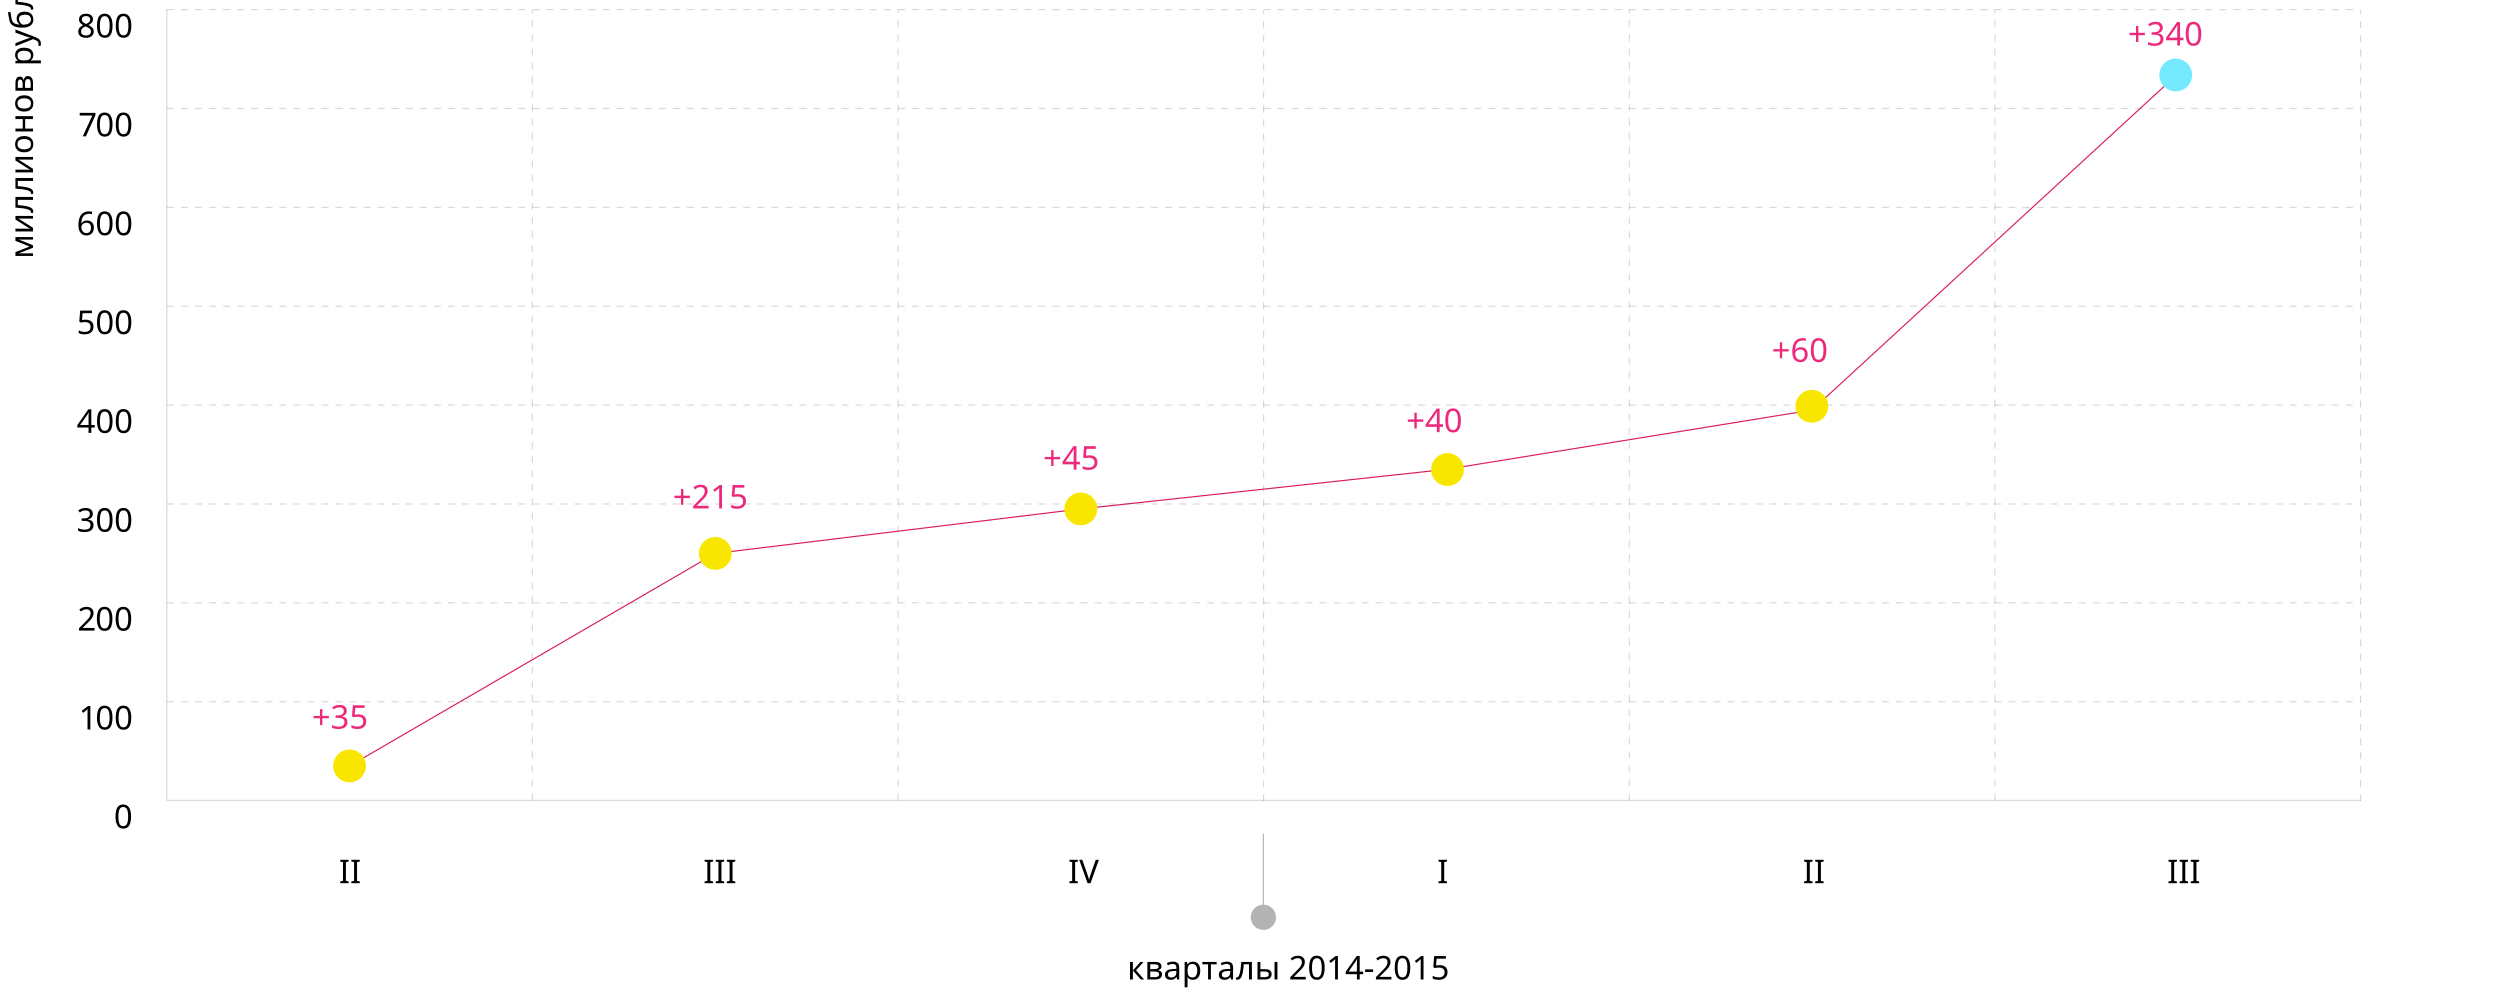
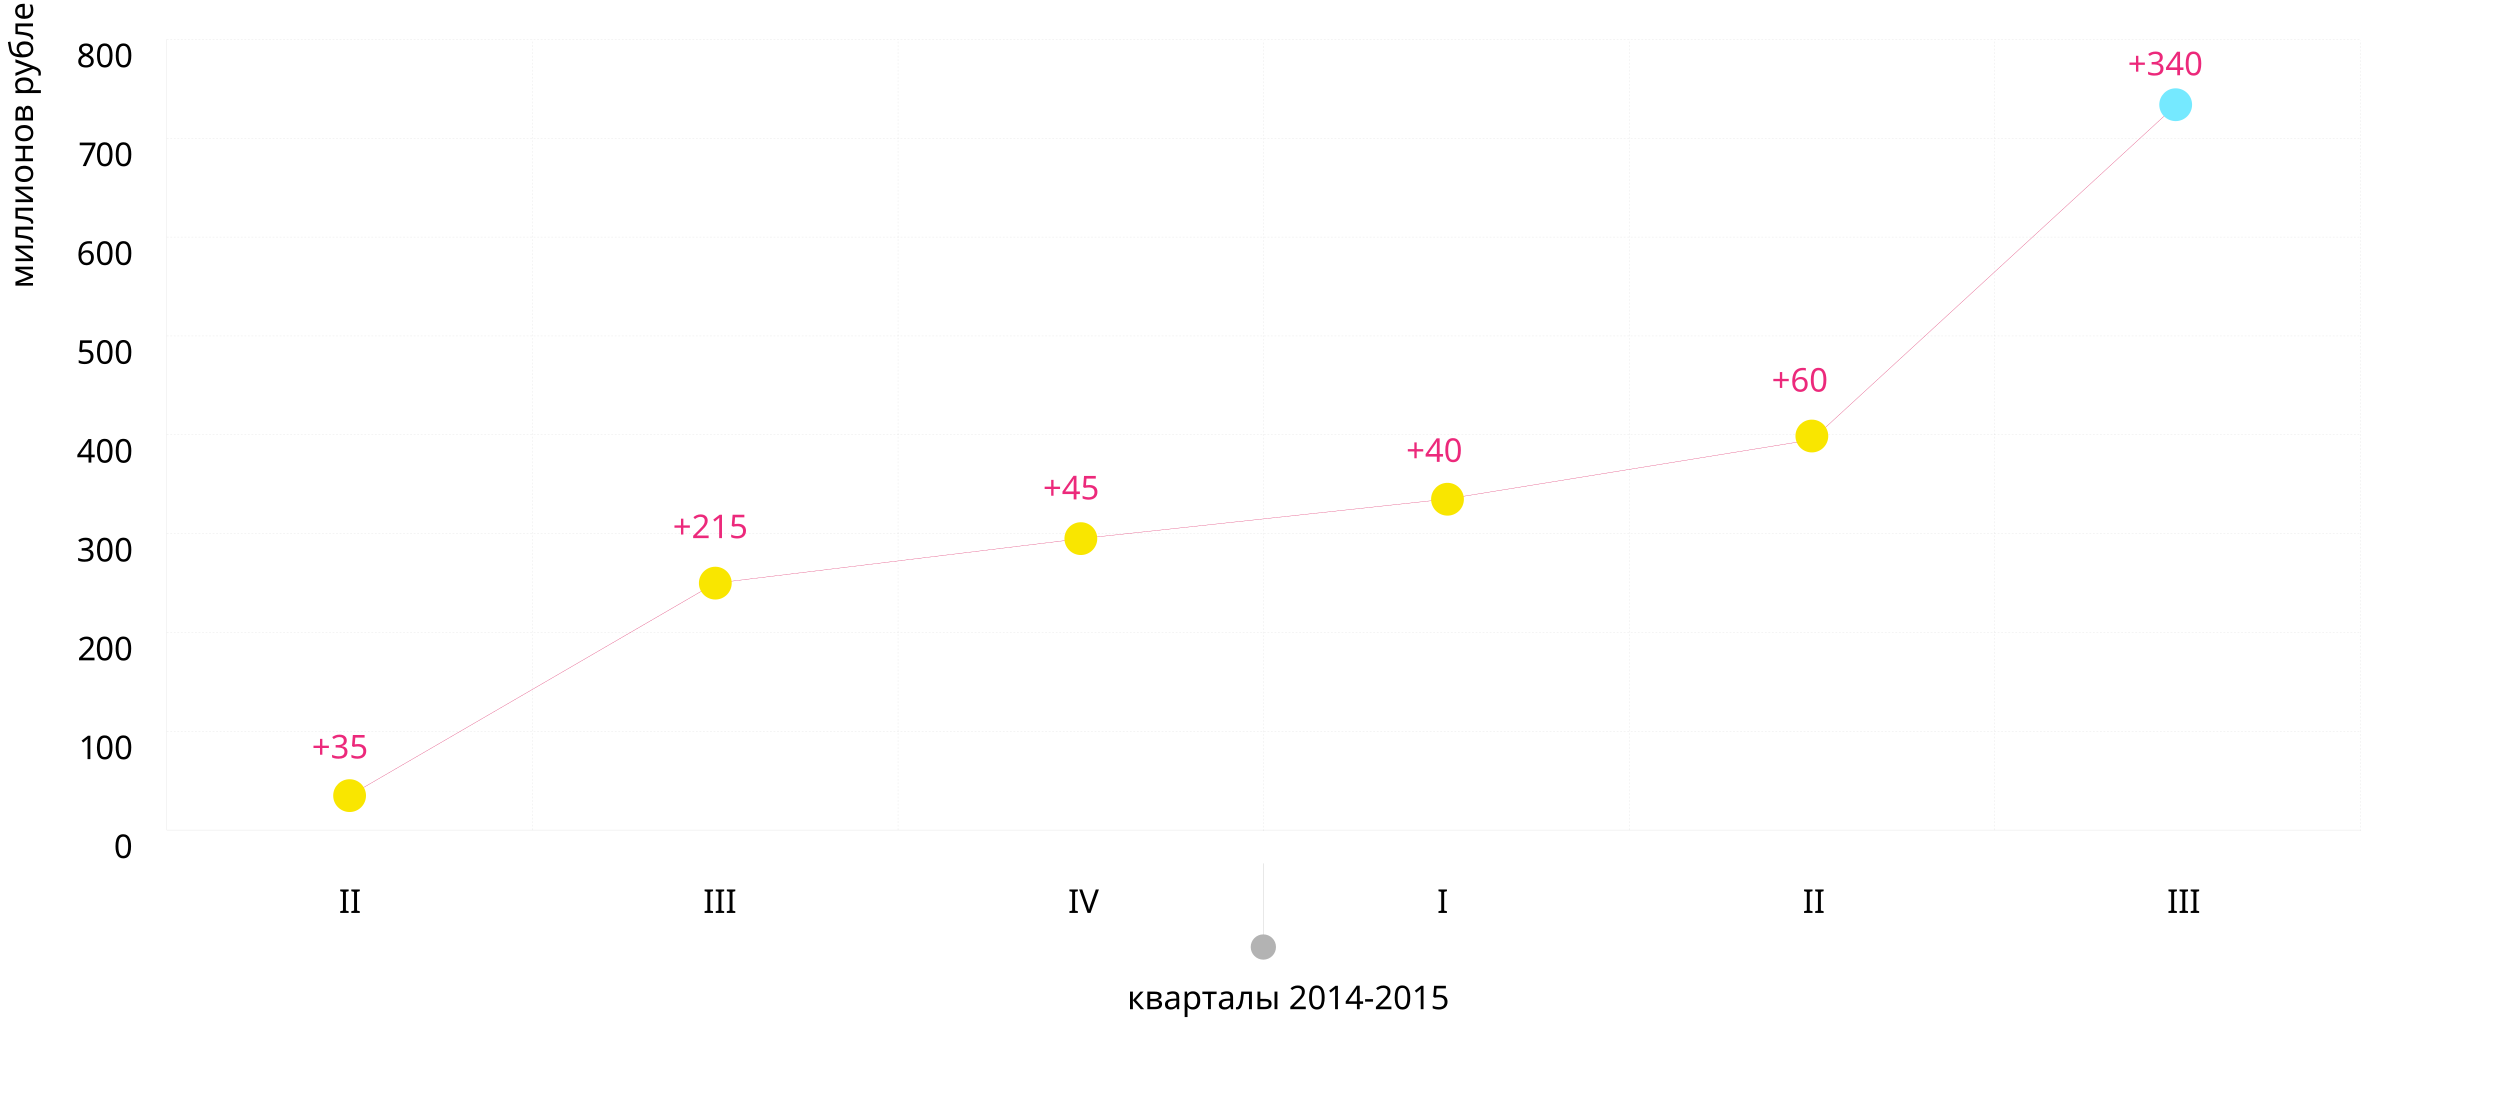
- <svg xmlns="http://www.w3.org/2000/svg" viewBox="0 0 1067 428" enable-background="new 0 0 1067 428">
-   <path opacity=".15" stroke="#000" stroke-width=".5" stroke-miterlimit="10" d="M71.2 341.6h936.3" fill="none" />
-   <g stroke="#000" stroke-width=".5" stroke-miterlimit="10" stroke-dasharray="3" fill="none">
-     <path opacity=".15" clip-rule="evenodd" d="M227.2 341.6v-337.4m156.1 337.4v-337.4" />
-     <path opacity=".15" d="M539.3 342v-337.4" />
-     <path opacity=".15" clip-rule="evenodd" d="M695.4 341.6v-337.4m156 337.4v-337.4" />
-     <path opacity=".15" d="M1007.5 342v-337.4" />
+ <svg xmlns="http://www.w3.org/2000/svg" version="1.1" id="Layer_1" x="0px" y="0px" viewBox="0 1931.3 4252 1869" enable-background="new 0 1931.3 4252 1869" xml:space="preserve">
+   <path opacity="0.15" fill="none" stroke="#000000" stroke-width="0.5" stroke-miterlimit="10" enable-background="new    " d="  M283.7,3343.1h3731.1" />
+   <g>
+     <path opacity="0.15" fill="none" stroke="#000000" stroke-width="0.5" stroke-miterlimit="10" stroke-dasharray="3" enable-background="new    " d="   M905.4,3343.1V1998.6 M1527.4,3343.1V1998.6" />
+     <path opacity="0.15" fill="none" stroke="#000000" stroke-width="0.5" stroke-miterlimit="10" stroke-dasharray="3" enable-background="new    " d="   M2149.1,3344.7V2000.2" />
+     <path opacity="0.15" fill="none" stroke="#000000" stroke-width="0.5" stroke-miterlimit="10" stroke-dasharray="3" enable-background="new    " d="   M2771.2,3343.1V1998.6 M3392.8,3343.1V1998.6" />
+     <path opacity="0.15" fill="none" stroke="#000000" stroke-width="0.5" stroke-miterlimit="10" stroke-dasharray="3" enable-background="new    " d="   M4014.9,3344.7V2000.2" />
  </g>
-   <text transform="translate(48.61 353.514)" font-family="'FuturaPT-Book'" font-size="14">0</text>
-   <text transform="translate(33.589 311.323)">
-     <tspan x="0" y="0" font-family="'FuturaPT-Book'" font-size="14">1</tspan>
-     <tspan x="7.1" y="0" font-family="'FuturaPT-Book'" font-size="14">00</tspan>
-   </text>
-   <text transform="translate(33.056 269.133)">
-     <tspan x="0" y="0" font-family="'FuturaPT-Book'" font-size="14">2</tspan>
-     <tspan x="7.6" y="0" font-family="'FuturaPT-Book'" font-size="14">00</tspan>
-   </text>
-   <text transform="translate(32.707 226.942)" font-family="'FuturaPT-Book'" font-size="14">300</text>
-   <text transform="translate(32.707 184.751)" font-family="'FuturaPT-Book'" font-size="14">400</text>
-   <text transform="translate(32.707 142.561)" font-family="'FuturaPT-Book'" font-size="14">500</text>
-   <text transform="translate(32.707 100.37)" font-family="'FuturaPT-Book'" font-size="14">600</text>
-   <text transform="translate(33.406 58.18)">
-     <tspan x="0" y="0" font-family="'FuturaPT-Book'" font-size="14">7</tspan>
-     <tspan x="7.3" y="0" font-family="'FuturaPT-Book'" font-size="14">00</tspan>
-   </text>
-   <text transform="translate(32.707 15.989)" font-family="'FuturaPT-Book'" font-size="14">800</text>
-   <path opacity=".15" stroke="#000" stroke-width=".5" stroke-miterlimit="10" d="M71.2 341.6v-337.5" fill="none" />
-   <path opacity=".15" d="M71.2 299.5h936.3m-936.3-42.2h936.3m-936.3-42.2h936.3m-936.3-42.2h936.3m-936.3-42.2h936.3m-936.3-42.2h936.3m-936.3-42.2h936.3m-936.3-42.2h936.3" stroke="#000" stroke-width=".5" stroke-miterlimit="10" stroke-dasharray="3" fill="none" />
-   <path d="M305.3 236.2l-156.1 90.7m312.1-109.7l-156 19m312.1-35.9l-156.1 16.9m312.1-42.2l-156 25.3m312.1-168.8l-156.1 143.5" clip-rule="evenodd" stroke="#D91C5C" stroke-width=".5" stroke-miterlimit="10" fill="none" />
-   <path d="M458.3 214.2h6v6h-6zm156.1-16.9h6v6h-6zm156-25.3h6v6h-6z" fill-rule="evenodd" clip-rule="evenodd" stroke="#000" stroke-miterlimit="10" />
-   <text transform="translate(144.638 376.951)" font-family="'FuturaPT-Book'" font-size="14">II</text>
-   <text transform="translate(300.16 376.951)" font-family="'FuturaPT-Book'" font-size="14">III</text>
-   <text transform="translate(455.86 376.951)" font-family="'FuturaPT-Book'" font-size="14">IV</text>
-   <text transform="translate(769.416 376.951)" font-family="'FuturaPT-Book'" font-size="14">II</text>
-   <text transform="translate(613.381 376.951)" font-family="'FuturaPT-Book'" font-size="14">I</text>
-   <text transform="translate(924.937 376.951)" font-family="'FuturaPT-Book'" font-size="14">III</text>
-   <text transform="matrix(0 -1 1 0 14.088 110.409)" font-family="'FuturaPT-Book'" font-size="14">миллионов рублей</text>
-   <g opacity=".3">
-     <path d="M539.2 355.8v41.2" />
-     <path stroke="#000" stroke-width=".5" stroke-miterlimit="10" d="M539.2 355.8v36" fill="none" />
-     <circle cx="539.2" cy="391.5" r="5.4" />
+   <text transform="matrix(1 0 0 1 193.7082 3390.606)" font-family="'FuturaPT-Book'" font-size="55.79">0</text>
+   <text transform="matrix(1 0 0 1 133.8517 3222.479)" font-family="'FuturaPT-Book'" font-size="55.79">1</text>
+   <text transform="matrix(1 0 0 1 162.1439 3222.479)" font-family="'FuturaPT-Book'" font-size="55.79">00</text>
+   <text transform="matrix(1 0 0 1 131.7265 3054.349)" font-family="'FuturaPT-Book'" font-size="55.79">2</text>
+   <text transform="matrix(1 0 0 1 162.0145 3054.349)" font-family="'FuturaPT-Book'" font-size="55.79">00</text>
+   <text transform="matrix(1 0 0 1 130.3365 2886.22)" font-family="'FuturaPT-Book'" font-size="55.79">300</text>
+   <text transform="matrix(1 0 0 1 130.3365 2718.09)" font-family="'FuturaPT-Book'" font-size="55.79">400</text>
+   <text transform="matrix(1 0 0 1 130.3365 2549.968)" font-family="'FuturaPT-Book'" font-size="55.79">500</text>
+   <text transform="matrix(1 0 0 1 130.3365 2381.834)" font-family="'FuturaPT-Book'" font-size="55.79">600</text>
+   <text transform="matrix(1 0 0 1 133.1224 2213.707)" font-family="'FuturaPT-Book'" font-size="55.79">7</text>
+   <text transform="matrix(1 0 0 1 162.2125 2213.707)" font-family="'FuturaPT-Book'" font-size="55.79">00</text>
+   <text transform="matrix(1 0 0 1 130.3365 2045.578)" font-family="'FuturaPT-Book'" font-size="55.79">800</text>
+   <path opacity="0.15" fill="none" stroke="#000000" stroke-width="0.5" stroke-miterlimit="10" enable-background="new    " d="  M283.7,3343.1V1998.2" />
+   <path opacity="0.15" fill="none" stroke="#000000" stroke-width="0.5" stroke-miterlimit="10" stroke-dasharray="3" enable-background="new    " d="  M283.7,3175.4h3731.1 M283.7,3007.2h3731.1 M283.7,2839h3731.1 M283.7,2670.9h3731.1 M283.7,2502.7h3731.1 M283.7,2334.5h3731.1   M283.7,2166.4h3731.1 M283.7,1998.2h3731.1" />
+   <path fill="none" stroke="#D91C5C" stroke-width="0.5" stroke-miterlimit="10" d="M1216.6,2923.1l-622.1,361.4 M1838.3,2847.4  l-621.7,75.7 M2460.3,2780.1l-622.1,67.3 M3082,2679.2l-621.7,100.8 M3704,2107.4L3082,2679.2" />
+   <path stroke="#000000" stroke-miterlimit="10" d="M1826.3,2835.4h23.9v23.9h-23.9V2835.4z M2448.4,2768.1h23.9v23.9h-23.9V2768.1z   M3070,2667.3h23.9v23.9H3070V2667.3z" />
+   <text transform="matrix(1 0 0 1 576.3794 3484.001)" font-family="'FuturaPT-Book'" font-size="55.79">II</text>
+   <text transform="matrix(1 0 0 1 1196.13 3484.001)" font-family="'FuturaPT-Book'" font-size="55.79">III</text>
+   <text transform="matrix(1 0 0 1 1816.592 3484.001)" font-family="'FuturaPT-Book'" font-size="55.79">IV</text>
+   <text transform="matrix(1 0 0 1 3066.106 3484.001)" font-family="'FuturaPT-Book'" font-size="55.79">II</text>
+   <text transform="matrix(1 0 0 1 2444.308 3484.001)" font-family="'FuturaPT-Book'" font-size="55.79">I</text>
+   <text transform="matrix(1 0 0 1 3685.853 3484.001)" font-family="'FuturaPT-Book'" font-size="55.79">III</text>
+   <text transform="matrix(0 -1 1 0 56.1411 2421.838)" font-family="'FuturaPT-Book'" font-size="55.79">миллионов рублей</text>
+   <g opacity="0.3">
+     <path d="M2148.7,3399.7v164.2" />
+     <path fill="none" stroke="#000000" stroke-width="0.5" stroke-miterlimit="10" d="M2148.7,3399.7v143.5" />
+     <circle cx="2148.7" cy="3542" r="21.5" />
  </g>
-   <text transform="translate(481.097 418.047)" font-family="'FuturaPT-Book'" font-size="14">кварталы 2014-2015</text>
-   <text transform="translate(133.088 311)" fill="#EC297B" font-family="'FuturaPT-Book'" font-size="14">+35</text>
-   <text transform="translate(287.16 217)" fill="#EC297B" font-family="'FuturaPT-Book'" font-size="14">+215</text>
-   <text transform="translate(445.16 200.449)" fill="#EC297B" font-family="'FuturaPT-Book'" font-size="14">+45</text>
-   <text transform="translate(600.16 184.448)" fill="#EC297B" font-family="'FuturaPT-Book'" font-size="14">+40</text>
-   <text transform="translate(756.16 154.448)" fill="#EC297B" font-family="'FuturaPT-Book'" font-size="14">+60</text>
-   <text transform="translate(908.16 19.448)" fill="#EC297B" font-family="'FuturaPT-Book'" font-size="14">+340</text>
-   <path stroke="#000" stroke-miterlimit="10" d="M185.5-95.8h84.5m-84.5 0v-1m84.5 1v-1" fill="none" />
-   <g font-family="'MyriadPro-Regular'" font-size="3.961">
-     <text transform="translate(179.278 -94.265)">0,8</text>
-     <text transform="translate(179.278 -116.015)">1,0</text>
-     <text transform="translate(179.278 -137.765)">1,2</text>
-   </g>
-   <path stroke="#000" stroke-miterlimit="10" d="M185.5-95.8v-43.4m0 43.4h2.1m-2.1-21.7h2.1m-2.1-21.7h2.1" fill="none" />
-   <path stroke="#000" stroke-width=".5" stroke-miterlimit="10" d="M224.7-120.5h6v6h-6z" />
-   <circle fill-rule="evenodd" clip-rule="evenodd" fill="#F9E600" cx="149.2" cy="326.9" r="7" />
-   <circle fill-rule="evenodd" clip-rule="evenodd" fill="#F9E600" cx="305.3" cy="236.2" r="7" />
-   <circle fill-rule="evenodd" clip-rule="evenodd" fill="#F9E600" cx="461.3" cy="217.2" r="7" />
-   <circle fill-rule="evenodd" clip-rule="evenodd" fill="#F9E600" cx="617.8" cy="200.4" r="7" />
-   <circle fill-rule="evenodd" clip-rule="evenodd" fill="#F9E600" cx="773.3" cy="173.4" r="7" />
-   <path stroke="#000" stroke-miterlimit="10" d="M377.1-45h127m-127 0v-.9m127 .9v-.9" fill="none" />
-   <g font-family="'MyriadPro-Regular'" font-size="3.469">
-     <text transform="translate(370.827 -43.699)">0,8</text>
-     <text transform="translate(370.827 -62.199)">1,0</text>
-     <text transform="translate(370.827 -80.699)">1,2</text>
-   </g>
-   <path stroke="#000" stroke-miterlimit="10" d="M377.1-45v-37m0 37h3.2m-3.2-18.5h3.2m-3.2-18.5h3.2" fill="none" />
-   <path stroke="#000" stroke-width=".5" stroke-miterlimit="10" d="M437.6-66.5h6v6h-6z" />
-   <circle fill-rule="evenodd" clip-rule="evenodd" fill="#75E9FF" cx="928.6" cy="32" r="7" />
+   <text transform="matrix(1 0 0 1 1917.161 3647.77)" font-family="'FuturaPT-Book'" font-size="55.79">кварталы 2014-2015</text>
+   <text transform="matrix(1 0 0 1 530.3543 3221.189)" fill="#EC297B" font-family="'FuturaPT-Book'" font-size="55.79">+35</text>
+   <text transform="matrix(1 0 0 1 1144.325 2846.601)" fill="#EC297B" font-family="'FuturaPT-Book'" font-size="55.79">+215</text>
+   <text transform="matrix(1 0 0 1 1773.952 2780.646)" fill="#EC297B" font-family="'FuturaPT-Book'" font-size="55.79">+45</text>
+   <text transform="matrix(1 0 0 1 2391.624 2716.882)" fill="#EC297B" font-family="'FuturaPT-Book'" font-size="55.79">+40</text>
+   <text transform="matrix(1 0 0 1 3013.28 2597.334)" fill="#EC297B" font-family="'FuturaPT-Book'" font-size="55.79">+60</text>
+   <text transform="matrix(1 0 0 1 3618.996 2059.36)" fill="#EC297B" font-family="'FuturaPT-Book'" font-size="55.79">+340</text>
+   <circle fill="#F9E600" cx="594.6" cy="3284.5" r="27.9" />
+   <circle fill="#F9E600" cx="1216.6" cy="2923.1" r="27.9" />
+   <circle fill="#F9E600" cx="1838.3" cy="2847.4" r="27.9" />
+   <circle fill="#F9E600" cx="2461.9" cy="2780.4" r="27.9" />
+   <circle fill="#F9E600" cx="3081.6" cy="2672.9" r="27.9" />
+   <circle fill="#75E9FF" cx="3700.4" cy="2109.4" r="27.9" />
</svg>
